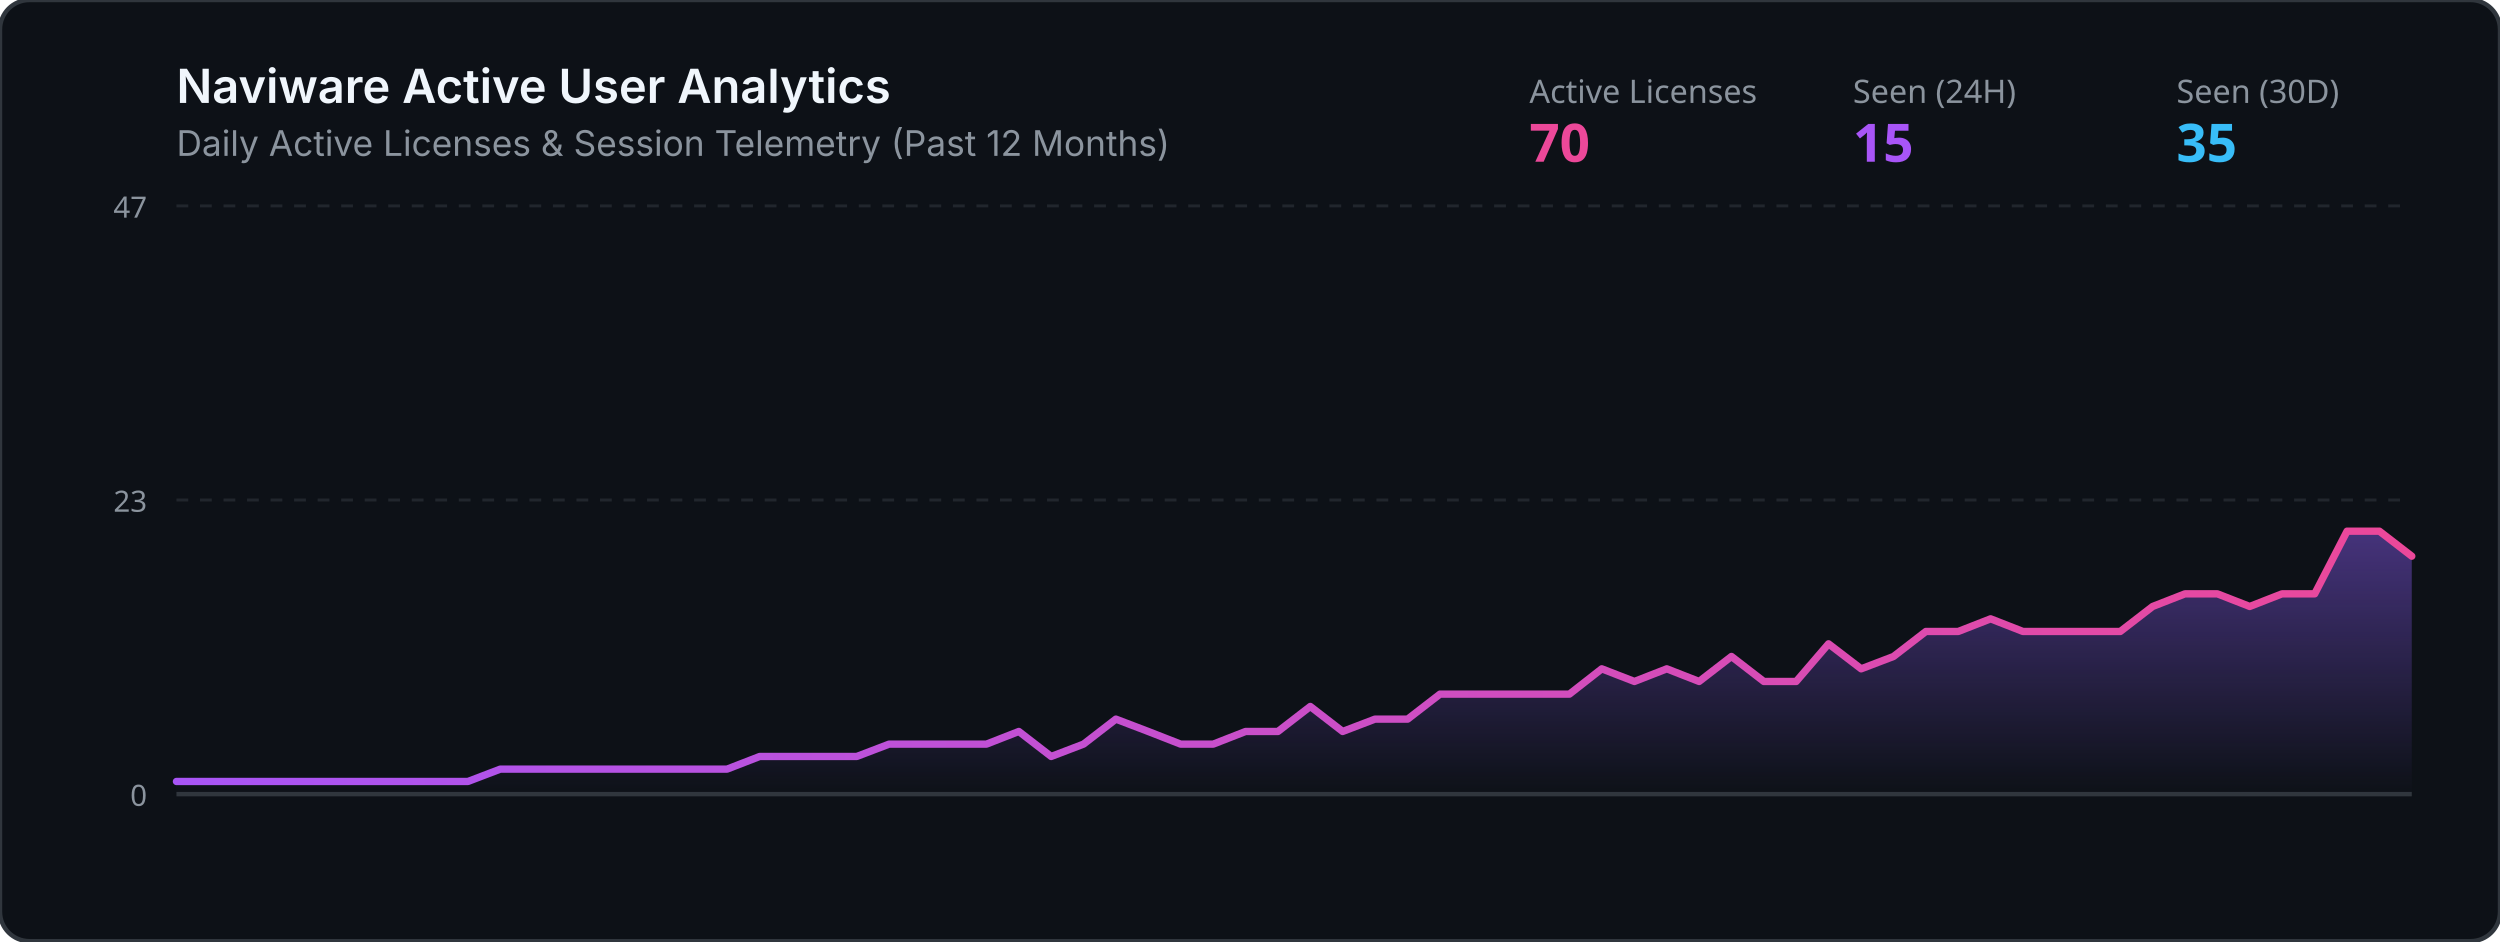
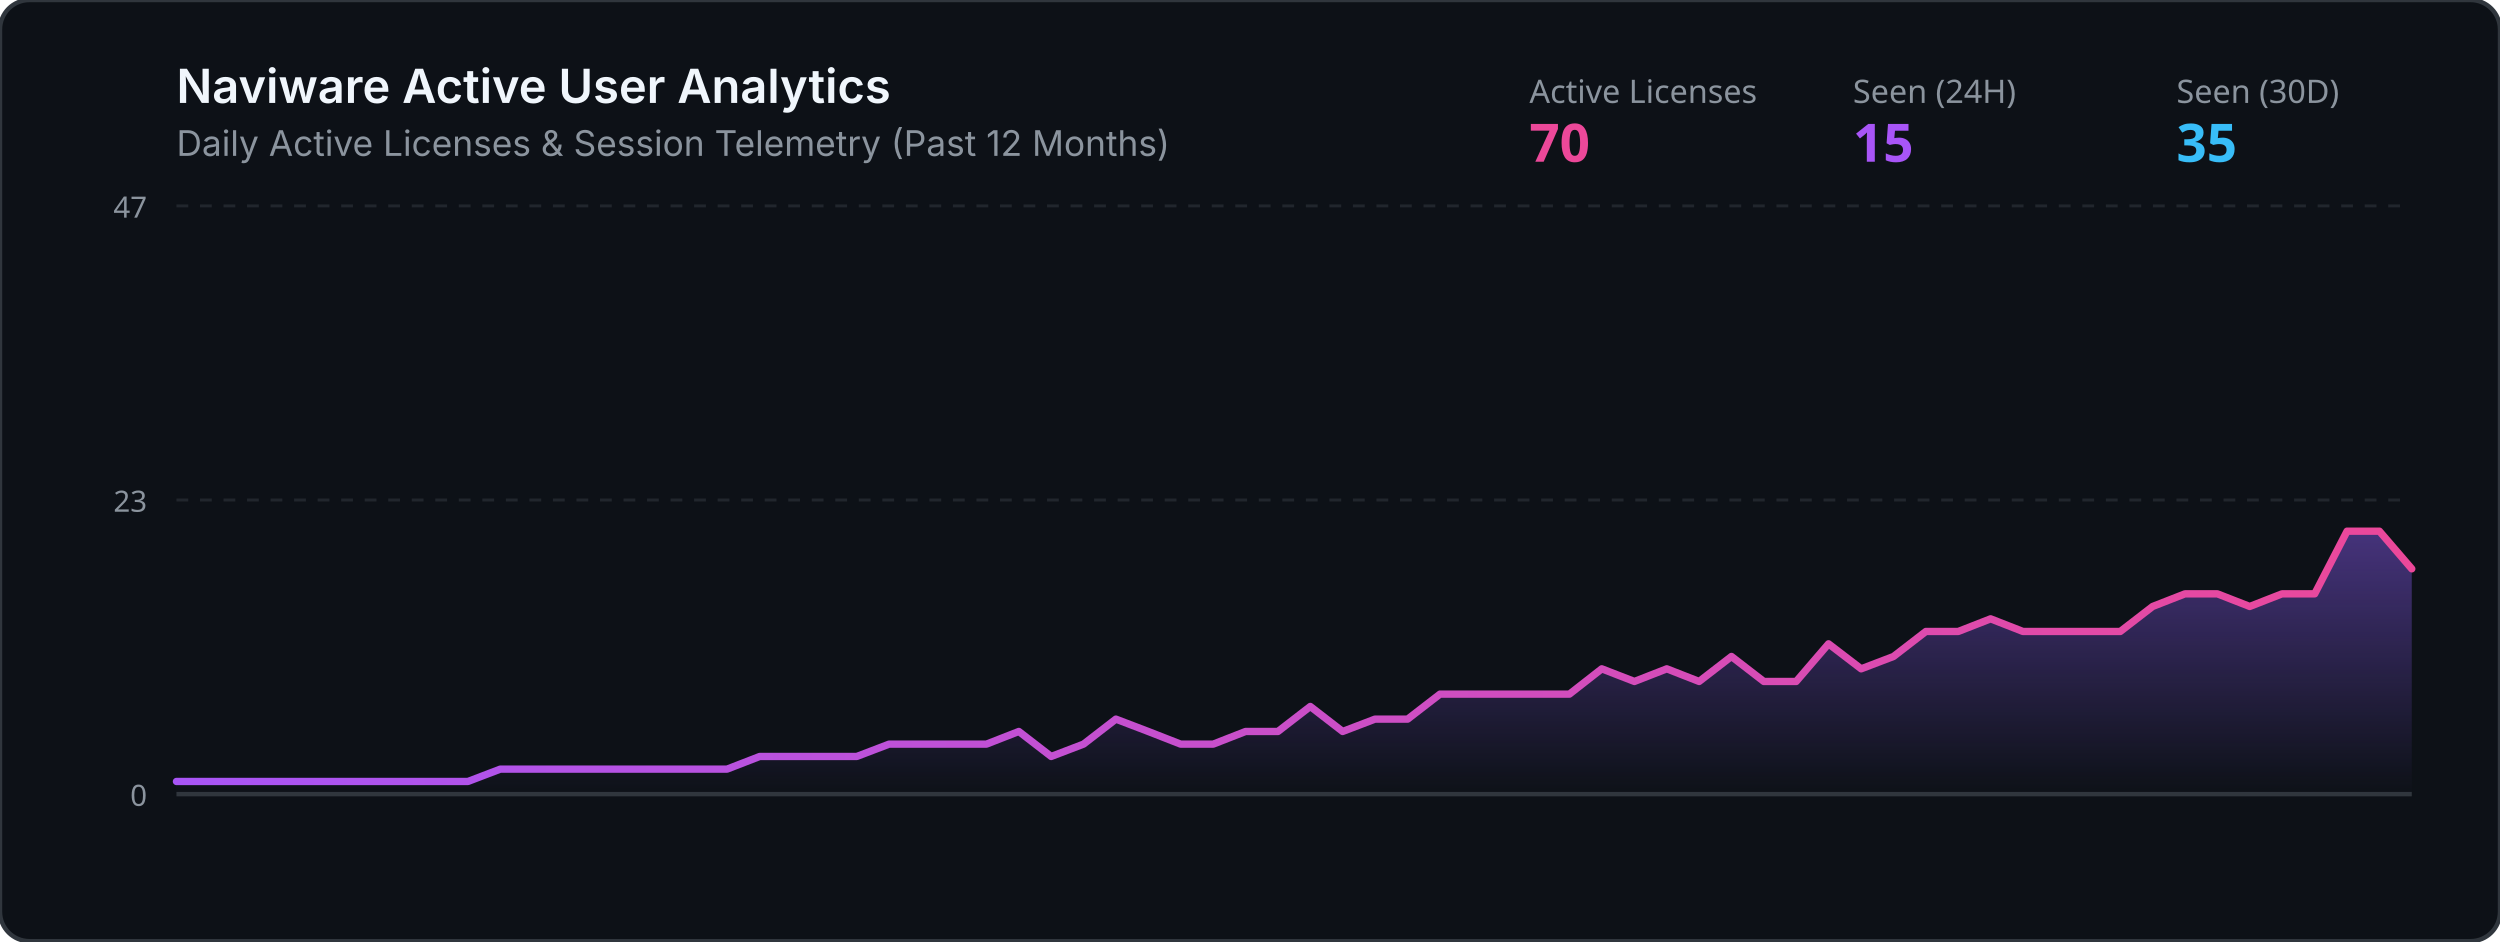
<svg xmlns="http://www.w3.org/2000/svg" viewBox="0 0 850 320" width="100%" height="320">
  <defs>
    <linearGradient id="grad" x1="0%" y1="0%" x2="0%" y2="100%">
      <stop offset="0%" stop-color="#8b5cf6" stop-opacity="0.45" />
      <stop offset="100%" stop-color="#8b5cf6" stop-opacity="0.0" />
    </linearGradient>
    <linearGradient id="lineGrad" x1="0%" y1="0%" x2="100%" y2="0%">
      <stop offset="0%" stop-color="#a855f7" />
      <stop offset="100%" stop-color="#ec4899" />
    </linearGradient>
  </defs>
  <rect width="850" height="320" rx="10" fill="#0d1117" stroke="#30363d" stroke-width="1.5" />
  <text x="60" y="35" fill="#f0f6fc" font-family="-apple-system,BlinkMacSystemFont,Segoe UI,sans-serif" font-size="16" font-weight="600">Naviware Active User Analytics</text>
  <text x="60" y="53" fill="#8b949e" font-family="-apple-system,BlinkMacSystemFont,Segoe UI,sans-serif" font-size="12">Daily Active Licenses &amp; Session Telemetry (Past 12 Months)</text>
  <text x="520" y="35" fill="#8b949e" font-family="sans-serif" font-size="11">Active Licenses</text>
  <text x="520" y="55" fill="#ec4899" font-family="sans-serif" font-size="18" font-weight="bold">70</text>
  <text x="630" y="35" fill="#8b949e" font-family="sans-serif" font-size="11">Seen (24H)</text>
  <text x="630" y="55" fill="#a855f7" font-family="sans-serif" font-size="18" font-weight="bold">15</text>
  <text x="740" y="35" fill="#8b949e" font-family="sans-serif" font-size="11">Seen (30D)</text>
  <text x="740" y="55" fill="#38bdf8" font-family="sans-serif" font-size="18" font-weight="bold">35</text>
  <line x1="60" y1="70" x2="820" y2="70" stroke="#21262d" stroke-width="1" stroke-dasharray="4" />
  <line x1="60" y1="170.0" x2="820" y2="170.0" stroke="#21262d" stroke-width="1" stroke-dasharray="4" />
  <line x1="60" y1="270" x2="820" y2="270" stroke="#30363d" stroke-width="1.5" />
  <text x="50" y="74" fill="#8b949e" font-family="sans-serif" font-size="10" text-anchor="end">47</text>
  <text x="50" y="174.0" fill="#8b949e" font-family="sans-serif" font-size="10" text-anchor="end">23</text>
  <text x="50" y="274" fill="#8b949e" font-family="sans-serif" font-size="10" text-anchor="end">0</text>
-   <polygon points="60,270 60.0,265.7 71.0,265.7 82.0,265.7 93.0,265.7 104.1,265.7 115.1,265.7 126.1,265.7 137.1,265.7 148.1,265.7 159.1,265.7 170.1,261.5 181.2,261.5 192.2,261.5 203.2,261.5 214.2,261.5 225.2,261.5 236.2,261.5 247.2,261.5 258.3,257.2 269.3,257.2 280.3,257.2 291.3,257.2 302.3,253.0 313.3,253.0 324.3,253.0 335.4,253.0 346.4,248.7 357.4,257.2 368.4,253.0 379.4,244.5 390.4,248.7 401.4,253.0 412.5,253.0 423.5,248.7 434.5,248.7 445.5,240.2 456.5,248.7 467.5,244.5 478.6,244.5 489.6,236.0 500.6,236.0 511.6,236.0 522.6,236.0 533.6,236.0 544.6,227.4 555.7,231.7 566.7,227.4 577.7,231.7 588.7,223.2 599.7,231.7 610.7,231.7 621.7,218.9 632.8,227.4 643.8,223.2 654.8,214.7 665.8,214.7 676.8,210.4 687.8,214.7 698.8,214.7 709.9,214.7 720.9,214.7 731.9,206.2 742.9,201.9 753.9,201.9 764.9,206.2 775.9,201.9 787.0,201.9 798.0,180.6 809.0,180.6 820.0,189.1 820,270" fill="url(#grad)" />
-   <polyline points="60.0,265.7 71.0,265.7 82.0,265.7 93.0,265.7 104.1,265.7 115.1,265.7 126.1,265.7 137.1,265.7 148.1,265.7 159.1,265.7 170.1,261.5 181.2,261.5 192.2,261.5 203.2,261.5 214.2,261.5 225.2,261.5 236.2,261.5 247.2,261.5 258.3,257.2 269.3,257.2 280.3,257.2 291.3,257.2 302.3,253.0 313.3,253.0 324.3,253.0 335.4,253.0 346.4,248.7 357.4,257.2 368.4,253.0 379.4,244.5 390.4,248.7 401.4,253.0 412.5,253.0 423.5,248.7 434.5,248.7 445.5,240.2 456.5,248.7 467.5,244.5 478.6,244.5 489.6,236.0 500.6,236.0 511.6,236.0 522.6,236.0 533.6,236.0 544.6,227.4 555.7,231.7 566.7,227.4 577.7,231.7 588.7,223.2 599.7,231.7 610.7,231.7 621.7,218.9 632.8,227.4 643.8,223.2 654.8,214.7 665.8,214.7 676.8,210.4 687.8,214.7 698.8,214.7 709.9,214.7 720.9,214.7 731.9,206.2 742.9,201.9 753.9,201.9 764.9,206.2 775.9,201.9 787.0,201.9 798.0,180.6 809.0,180.6 820.0,189.1" fill="none" stroke="url(#lineGrad)" stroke-width="2.5" stroke-linecap="round" stroke-linejoin="round" />
+   <polygon points="60,270 60.0,265.7 71.0,265.7 82.0,265.7 93.0,265.7 104.1,265.7 115.1,265.7 126.1,265.7 137.1,265.7 148.1,265.7 159.1,265.7 170.1,261.5 181.2,261.5 192.2,261.5 203.2,261.5 214.2,261.5 225.2,261.5 236.2,261.5 247.2,261.5 258.3,257.2 269.3,257.2 280.3,257.2 291.3,257.2 302.3,253.0 313.3,253.0 324.3,253.0 335.4,253.0 346.4,248.7 357.4,257.2 368.4,253.0 379.4,244.5 390.4,248.7 401.4,253.0 412.5,253.0 423.5,248.7 434.5,248.7 445.5,240.2 456.5,248.7 467.5,244.5 478.6,244.5 489.6,236.0 500.6,236.0 511.6,236.0 522.6,236.0 533.6,236.0 544.6,227.4 555.7,231.7 566.7,227.4 577.7,231.7 588.7,223.2 599.7,231.7 610.7,231.7 621.7,218.9 632.8,227.4 643.8,223.2 654.8,214.7 665.8,214.7 676.8,210.4 687.8,214.7 698.8,214.7 709.9,214.7 720.9,214.7 731.9,206.2 742.9,201.9 753.9,201.9 764.9,206.2 775.9,201.9 787.0,201.9 798.0,180.6 809.0,180.6 820.0,193.4 820,270" fill="url(#grad)" />
+   <polyline points="60.0,265.7 71.0,265.7 82.0,265.7 93.0,265.7 104.1,265.7 115.1,265.7 126.1,265.7 137.1,265.7 148.1,265.7 159.1,265.7 170.1,261.5 181.2,261.5 192.2,261.5 203.2,261.5 214.2,261.5 225.2,261.5 236.2,261.5 247.2,261.5 258.3,257.2 269.3,257.2 280.3,257.2 291.3,257.2 302.3,253.0 313.3,253.0 324.3,253.0 335.4,253.0 346.4,248.7 357.4,257.2 368.4,253.0 379.4,244.5 390.4,248.7 401.4,253.0 412.5,253.0 423.5,248.7 434.5,248.7 445.5,240.2 456.5,248.7 467.5,244.5 478.6,244.5 489.6,236.0 500.6,236.0 511.6,236.0 522.6,236.0 533.6,236.0 544.6,227.4 555.7,231.7 566.7,227.4 577.7,231.7 588.7,223.2 599.7,231.7 610.7,231.7 621.7,218.9 632.8,227.4 643.8,223.2 654.8,214.7 665.8,214.7 676.8,210.4 687.8,214.7 698.8,214.7 709.9,214.7 720.9,214.7 731.9,206.2 742.9,201.9 753.9,201.9 764.9,206.2 775.9,201.9 787.0,201.9 798.0,180.6 809.0,180.6 820.0,193.4" fill="none" stroke="url(#lineGrad)" stroke-width="2.5" stroke-linecap="round" stroke-linejoin="round" />
</svg>
